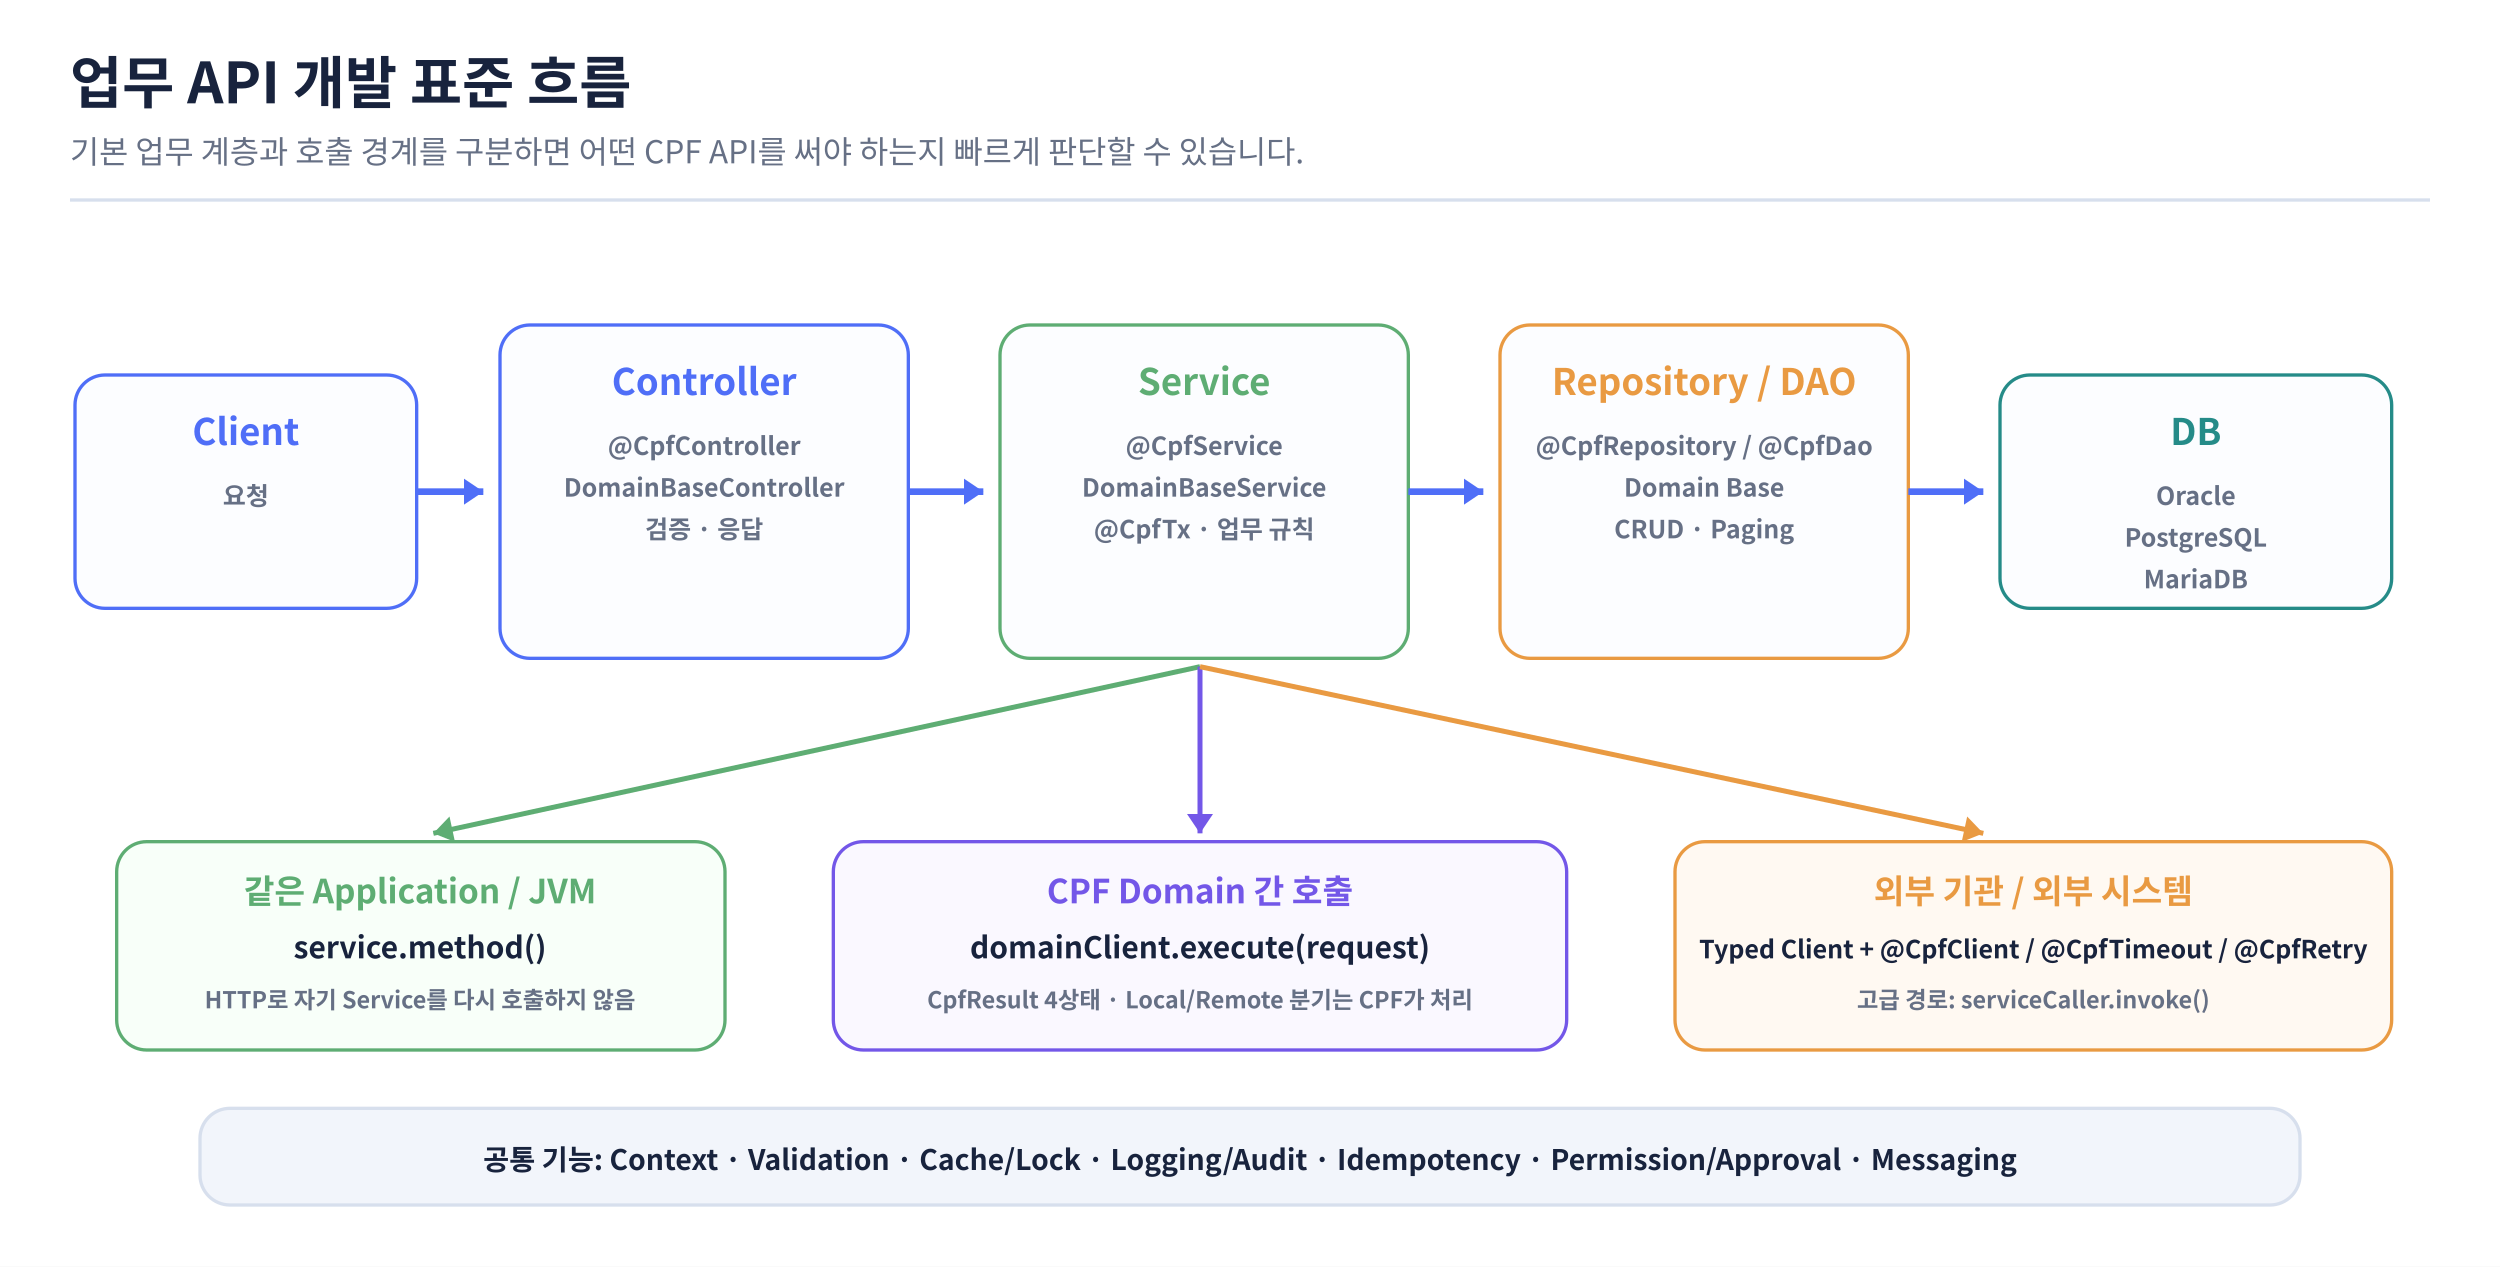
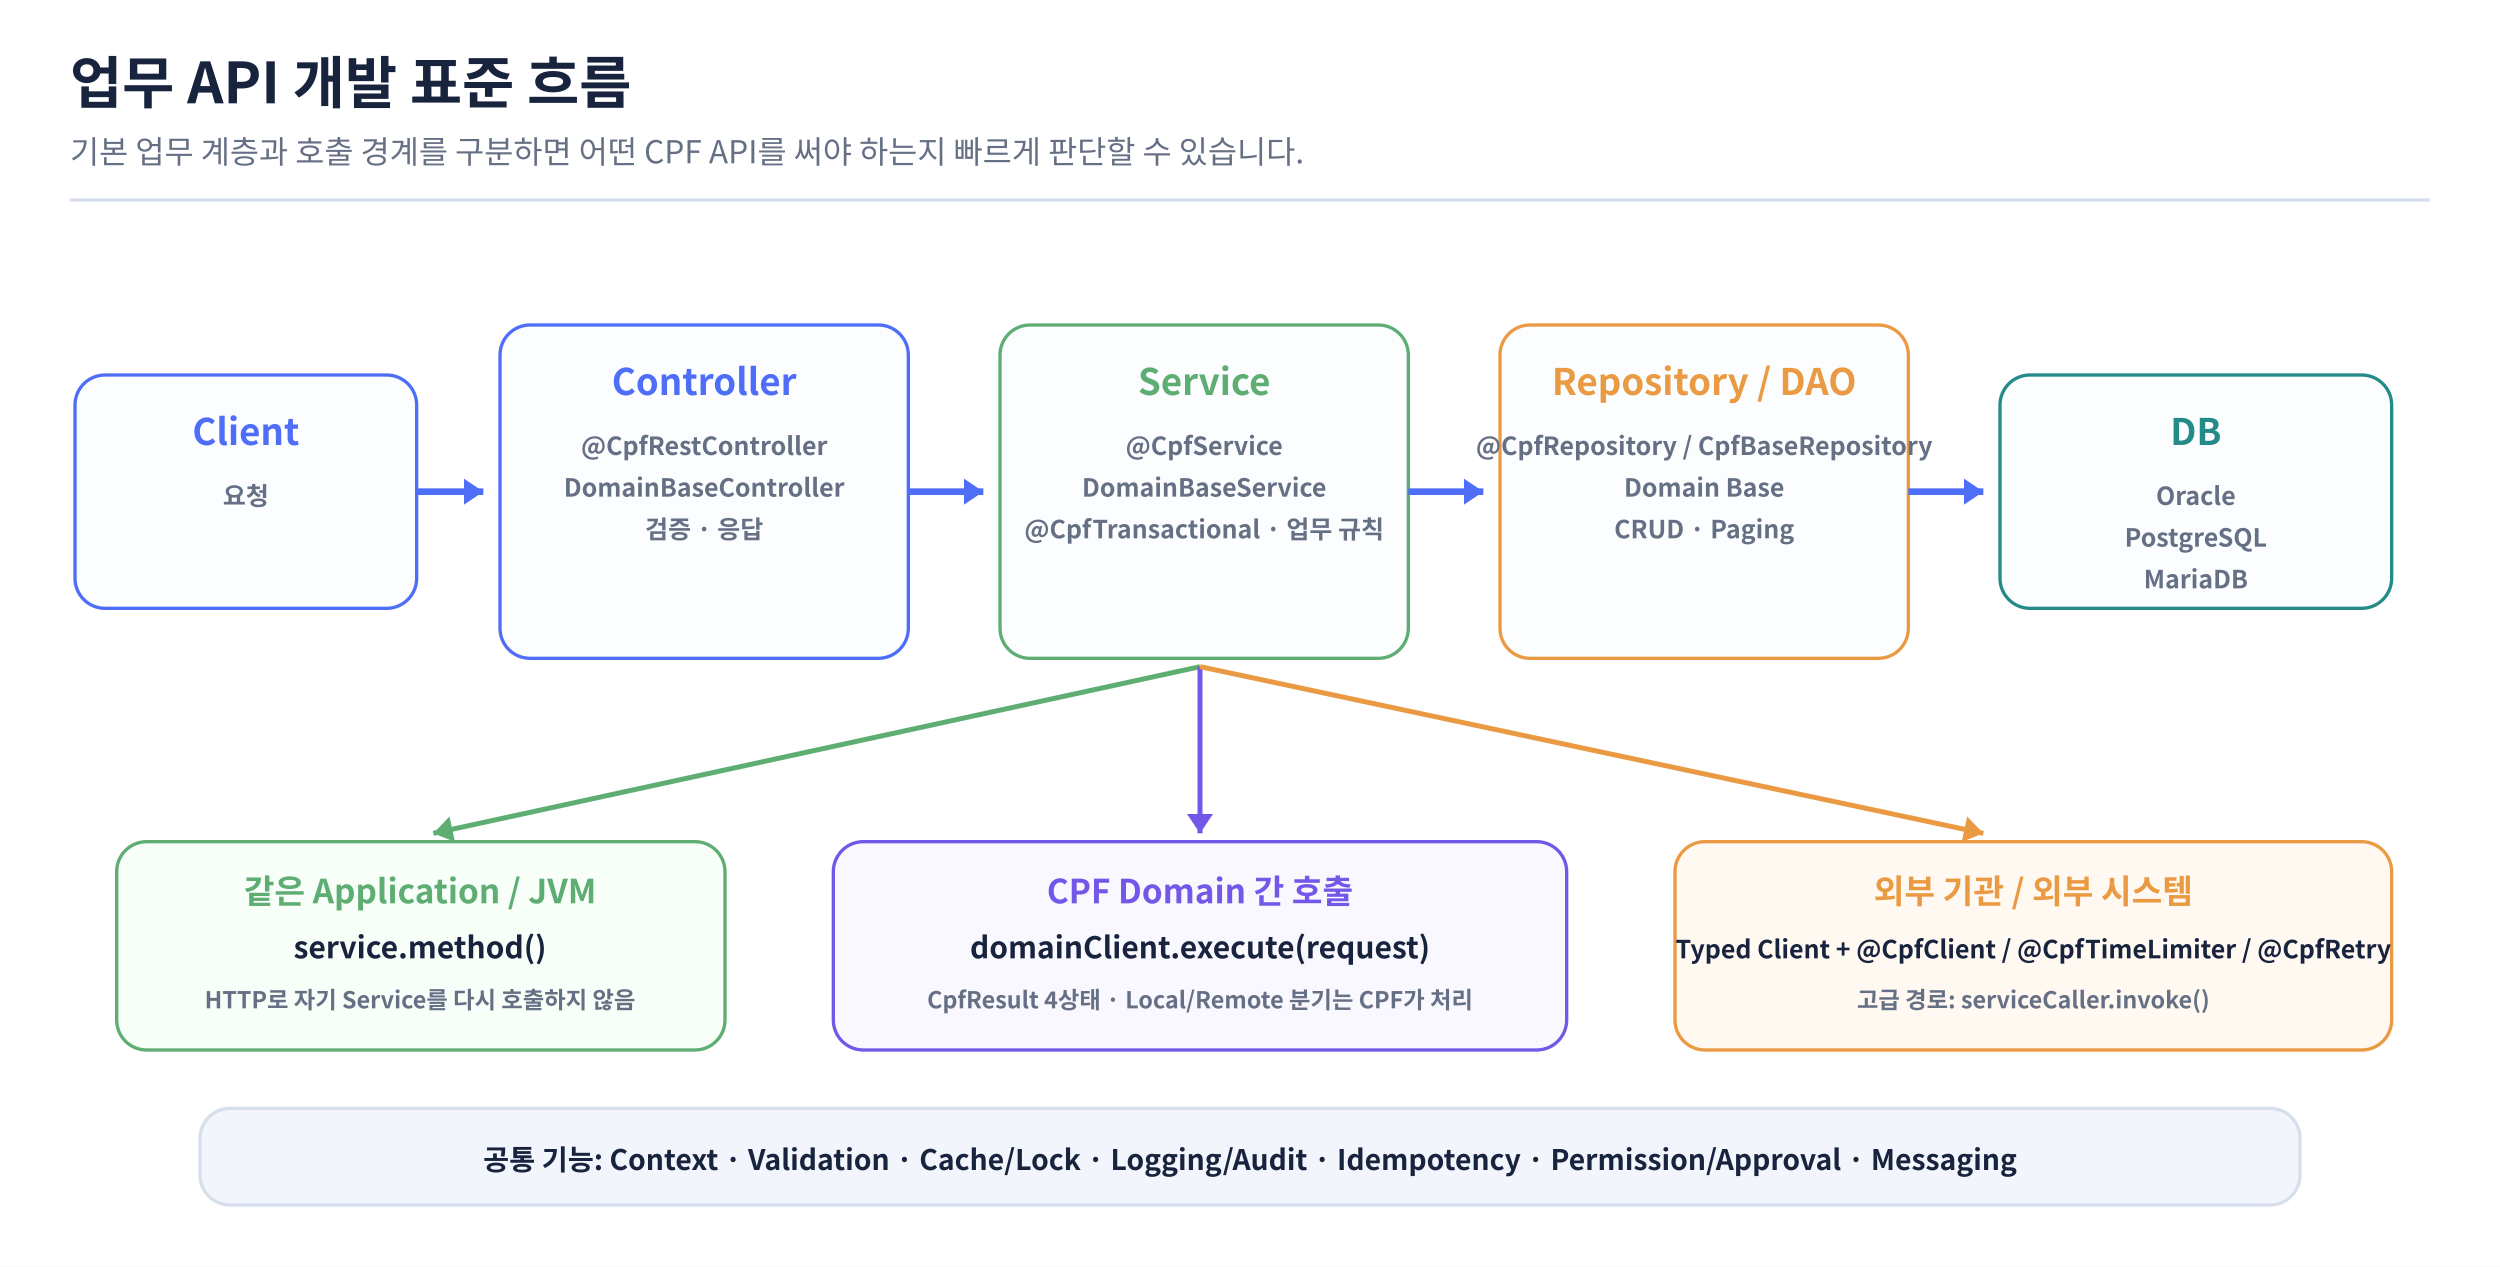
<svg xmlns="http://www.w3.org/2000/svg" width="1500" height="760" viewBox="0 0 1500 760">
  <rect width="1500" height="760" fill="white" />
  <style>text{font-family:'NanumSquare','Noto Sans CJK KR','Malgun Gothic',sans-serif;}</style>
  <text x="42" y="62" font-size="34" fill="#18233D" font-weight="800">업무 API 개발 표준 흐름</text>
  <text x="42" y="98" font-size="19" fill="#667085">기본 업무 계층과 호출 경계를 구분하면 어떤 CPF API를 써야 하는지 빠르게 판단할 수 있습니다.</text>
  <line x1="42" y1="120" x2="1458" y2="120" stroke="#D7DFED" stroke-width="2" />
  <rect x="45" y="225" width="205" height="140" rx="18" fill="#FCFDFF" stroke="#4F6EF7" stroke-width="2" />
  <text x="147.5" y="267" font-size="22" fill="#4F6EF7" font-weight="800" text-anchor="middle">Client</text>
  <text x="147.5" y="303" font-size="15" fill="#667085" font-weight="600" text-anchor="middle">요청</text>
  <rect x="300" y="195" width="245" height="200" rx="18" fill="#FCFDFF" stroke="#4F6EF7" stroke-width="2" />
  <text x="422.5" y="237" font-size="22" fill="#4F6EF7" font-weight="800" text-anchor="middle">Controller</text>
-   <text x="422.5" y="273" font-size="15" fill="#667085" font-weight="600" text-anchor="middle">@CpfController</text>
+   <text x="422.5" y="273" font-size="15" fill="#667085" font-weight="600" text-anchor="middle">@CpfRestController</text>
  <text x="422.5" y="298" font-size="15" fill="#667085" font-weight="600" text-anchor="middle">DomainBaseController</text>
  <text x="422.5" y="323" font-size="15" fill="#667085" font-weight="600" text-anchor="middle">검증 · 응답</text>
  <rect x="600" y="195" width="245" height="200" rx="18" fill="#FCFDFF" stroke="#5EAD73" stroke-width="2" />
  <text x="722.5" y="237" font-size="22" fill="#5EAD73" font-weight="800" text-anchor="middle">Service</text>
  <text x="722.5" y="273" font-size="15" fill="#667085" font-weight="600" text-anchor="middle">@CpfService</text>
  <text x="722.5" y="298" font-size="15" fill="#667085" font-weight="600" text-anchor="middle">DomainBaseService</text>
-   <text x="722.5" y="323" font-size="15" fill="#667085" font-weight="600" text-anchor="middle">@CpfTx · 업무 규칙</text>
+   <text x="722.5" y="323" font-size="15" fill="#667085" font-weight="600" text-anchor="middle">@CpfTransactional · 업무 규칙</text>
  <rect x="900" y="195" width="245" height="200" rx="18" fill="#FCFDFF" stroke="#E99A42" stroke-width="2" />
  <text x="1022.5" y="237" font-size="22" fill="#E99A42" font-weight="800" text-anchor="middle">Repository / DAO</text>
-   <text x="1022.5" y="273" font-size="15" fill="#667085" font-weight="600" text-anchor="middle">@CpfRepository / @CpfDao</text>
+   <text x="1022.5" y="273" font-size="15" fill="#667085" font-weight="600" text-anchor="middle">@CpfRepository / CpfBaseRepository</text>
  <text x="1022.5" y="298" font-size="15" fill="#667085" font-weight="600" text-anchor="middle">Domain Base</text>
  <text x="1022.5" y="323" font-size="15" fill="#667085" font-weight="600" text-anchor="middle">CRUD · Paging</text>
  <rect x="1200" y="225" width="235" height="140" rx="18" fill="#FCFDFF" stroke="#258B88" stroke-width="2" />
  <text x="1317.5" y="267" font-size="22" fill="#258B88" font-weight="800" text-anchor="middle">DB</text>
  <text x="1317.5" y="303" font-size="15" fill="#667085" font-weight="600" text-anchor="middle">Oracle</text>
  <text x="1317.5" y="328" font-size="15" fill="#667085" font-weight="600" text-anchor="middle">PostgreSQL</text>
  <text x="1317.5" y="353" font-size="15" fill="#667085" font-weight="600" text-anchor="middle">MariaDB</text>
  <line x1="250" y1="295" x2="290" y2="295" stroke="#4F6EF7" stroke-width="4" />
  <polygon points="290,295 278.4,302.8 278.4,287.2" fill="#4F6EF7" />
  <line x1="545" y1="295" x2="590" y2="295" stroke="#4F6EF7" stroke-width="4" />
  <polygon points="590,295 578.4,302.8 578.4,287.2" fill="#4F6EF7" />
  <line x1="845" y1="295" x2="890" y2="295" stroke="#4F6EF7" stroke-width="4" />
  <polygon points="890,295 878.4,302.8 878.4,287.2" fill="#4F6EF7" />
  <line x1="1145" y1="295" x2="1190" y2="295" stroke="#4F6EF7" stroke-width="4" />
  <polygon points="1190,295 1178.4,302.8 1178.4,287.2" fill="#4F6EF7" />
  <line x1="720" y1="400" x2="260" y2="500" stroke="#5EAD73" stroke-width="3" />
  <polygon points="260,500 269.7,489.9 273.0,505.2" fill="#5EAD73" />
  <rect x="70" y="505" width="365" height="125" rx="18" fill="#F8FFF9" stroke="#5EAD73" stroke-width="2" />
  <text x="252" y="542" font-size="20" fill="#5EAD73" font-weight="800" text-anchor="middle">같은 Application / JVM</text>
  <text x="252" y="575" font-size="18" fill="#18233D" font-weight="750" text-anchor="middle">service.method()</text>
  <text x="252" y="605" font-size="14" fill="#667085" font-weight="600" text-anchor="middle">HTTP로 자기 Service를 다시 호출하지 않음</text>
  <line x1="720" y1="400" x2="720" y2="500" stroke="#7357E8" stroke-width="3" />
  <polygon points="720,500 712.2,488.4 727.8,488.4" fill="#7357E8" />
  <rect x="500" y="505" width="440" height="125" rx="18" fill="#FAF8FF" stroke="#7357E8" stroke-width="2" />
  <text x="720" y="542" font-size="20" fill="#7357E8" font-weight="800" text-anchor="middle">CPF Domain 간 호출</text>
  <text x="720" y="575" font-size="18" fill="#18233D" font-weight="750" text-anchor="middle">domainClient.execute(request)</text>
  <text x="720" y="605" font-size="14" fill="#667085" font-weight="600" text-anchor="middle">CpfResult 4상태 · Local/Remote 분기는 CPF가 처리</text>
  <line x1="720" y1="400" x2="1190" y2="500" stroke="#E99A42" stroke-width="3" />
  <polygon points="1190,500 1177.0,505.2 1180.3,489.9" fill="#E99A42" />
  <rect x="1005" y="505" width="430" height="125" rx="18" fill="#FFF9F2" stroke="#E99A42" stroke-width="2" />
  <text x="1220" y="542" font-size="20" fill="#E99A42" font-weight="800" text-anchor="middle">외부 기관 / 외부 시스템</text>
-   <text x="1220" y="575" font-size="15" fill="#18233D" font-weight="750" text-anchor="middle">Typed Client + @CpfClient / @CpfTimeout / @CpfRetry</text>
+   <text x="1220" y="575" font-size="15" fill="#18233D" font-weight="750" text-anchor="middle">Typed Client + @CpfClient / @CpfTimeLimiter / @CpfRetry</text>
  <text x="1220" y="605" font-size="14" fill="#667085" font-weight="600" text-anchor="middle">고급 경로: serviceCaller.invoke()</text>
  <rect x="120" y="665" width="1260" height="58" rx="18" fill="#F2F5FB" stroke="#D7DFED" stroke-width="2" />
  <text x="750" y="702" font-size="17" fill="#18233D" font-weight="700" text-anchor="middle">공통 기능: Context · Validation · Cache/Lock · Logging/Audit · Idempotency · Permission/Approval · Messaging</text>
</svg>
